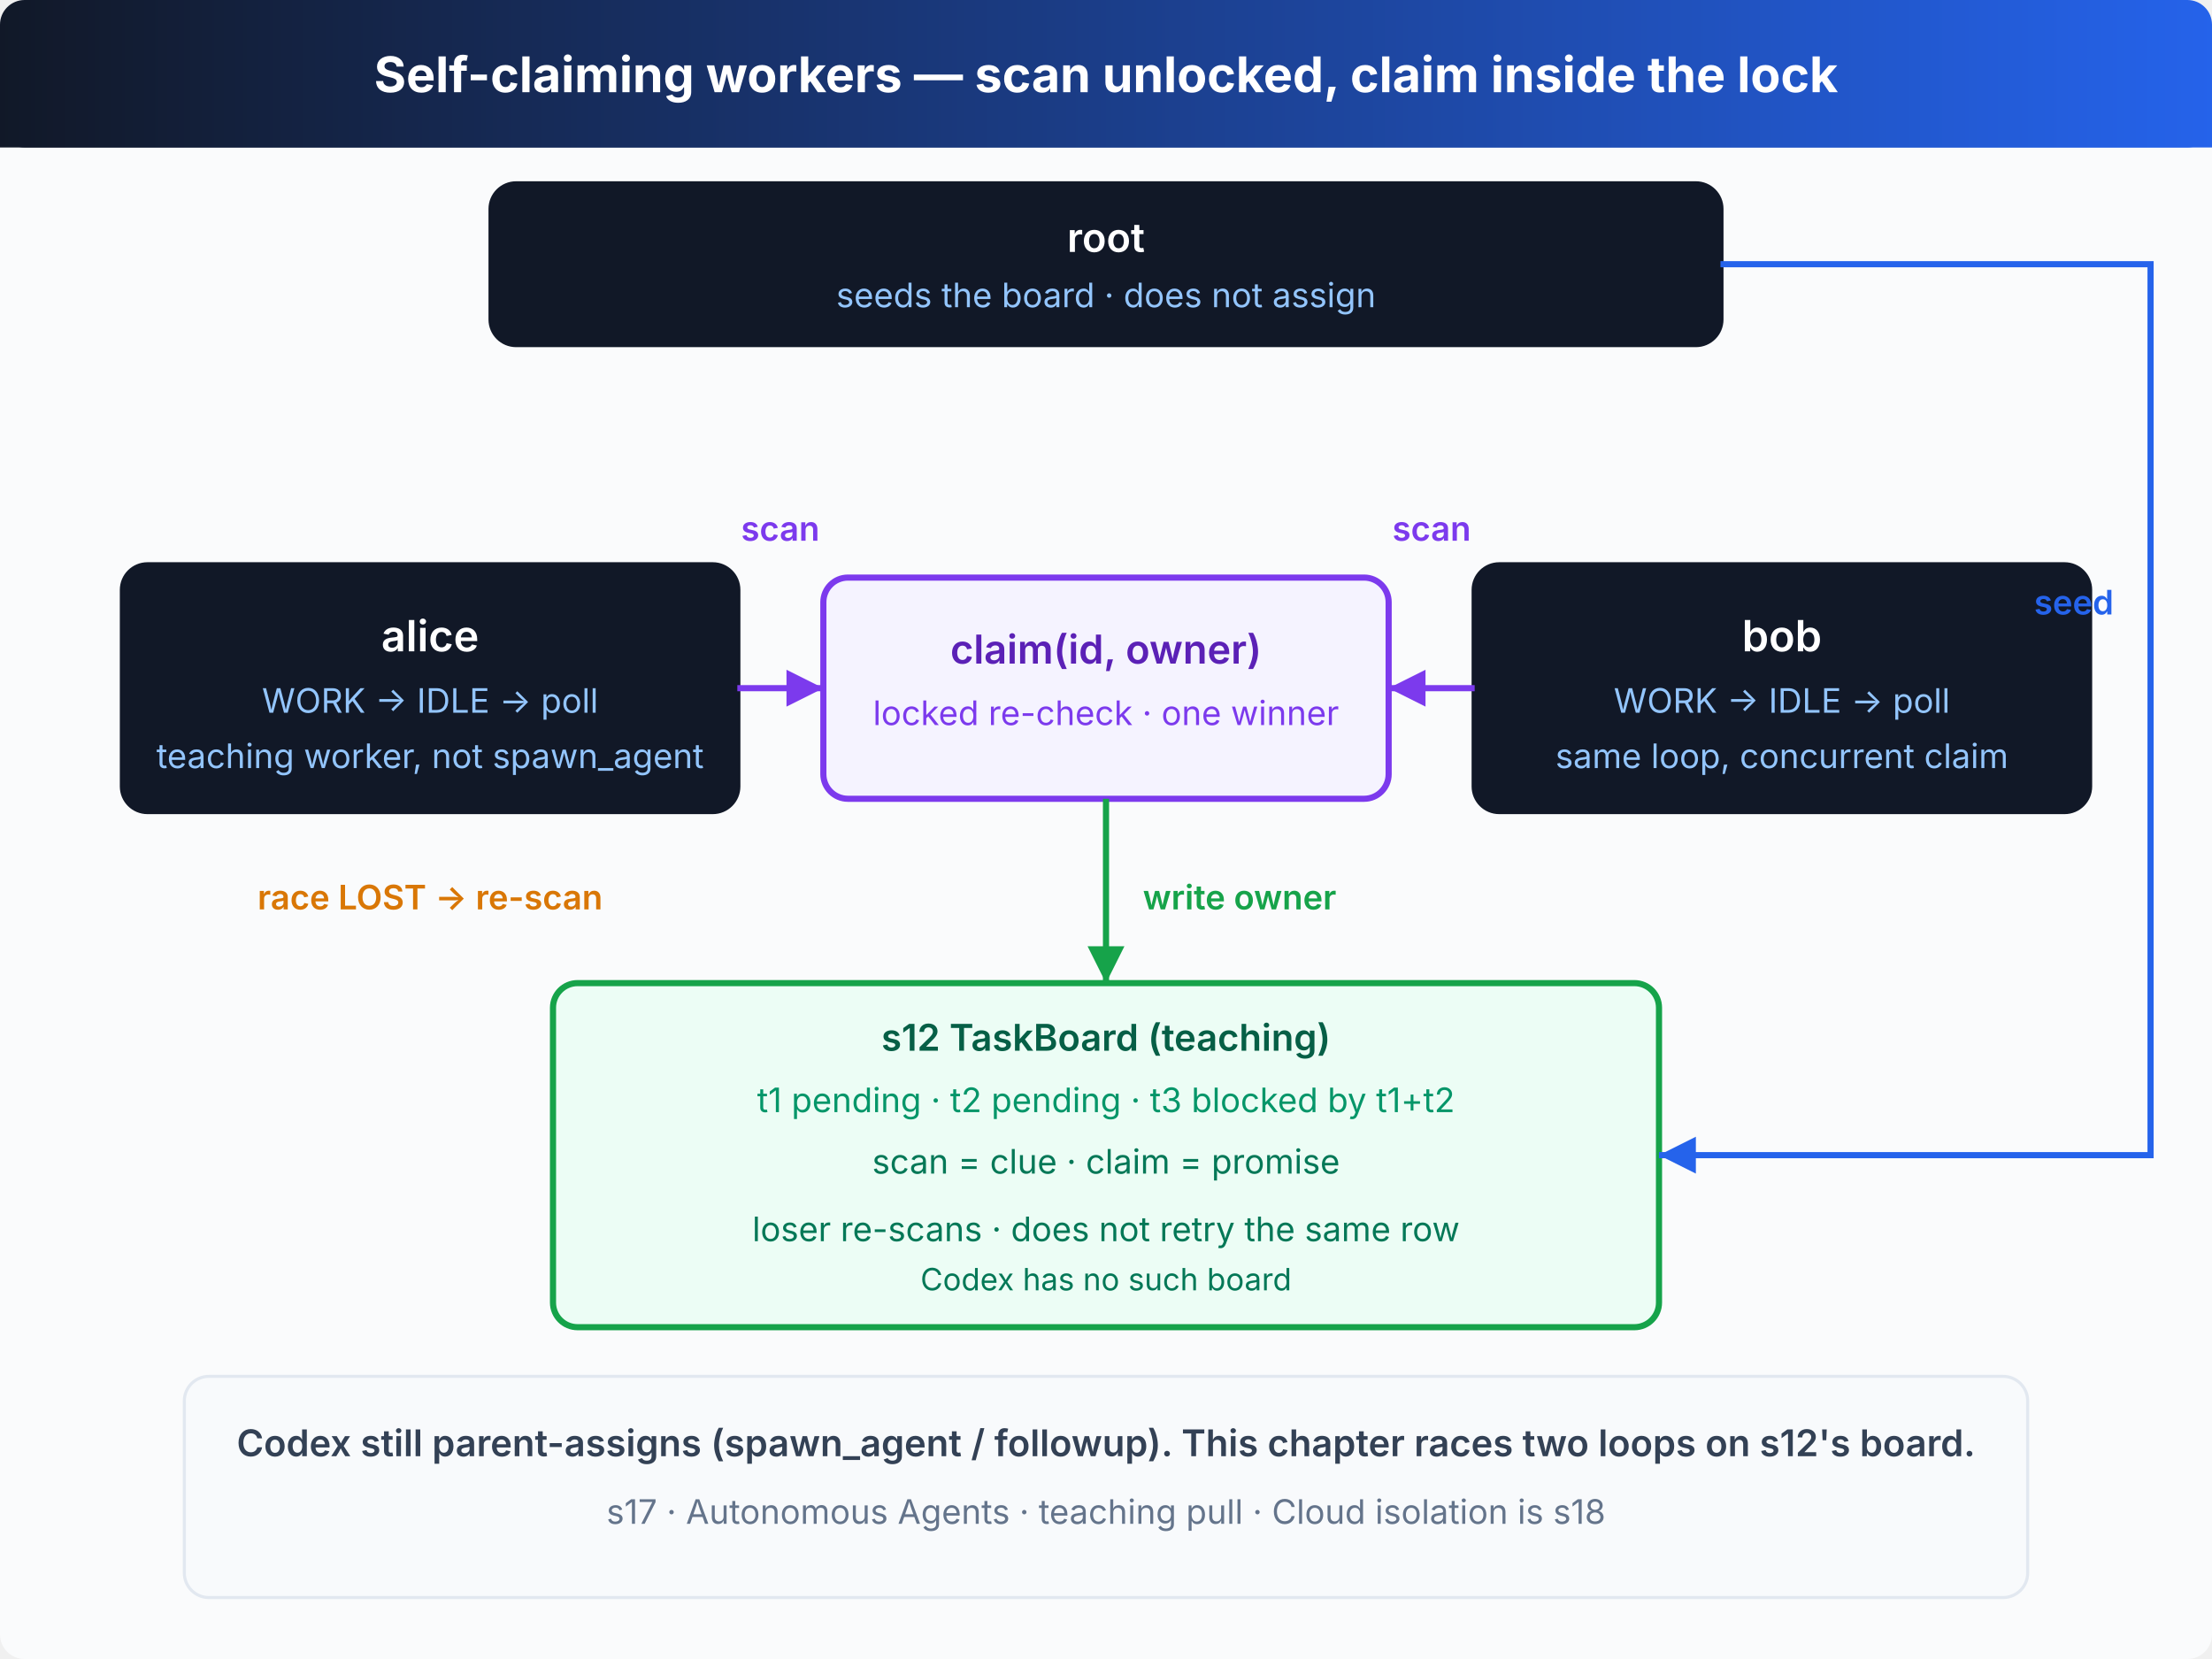
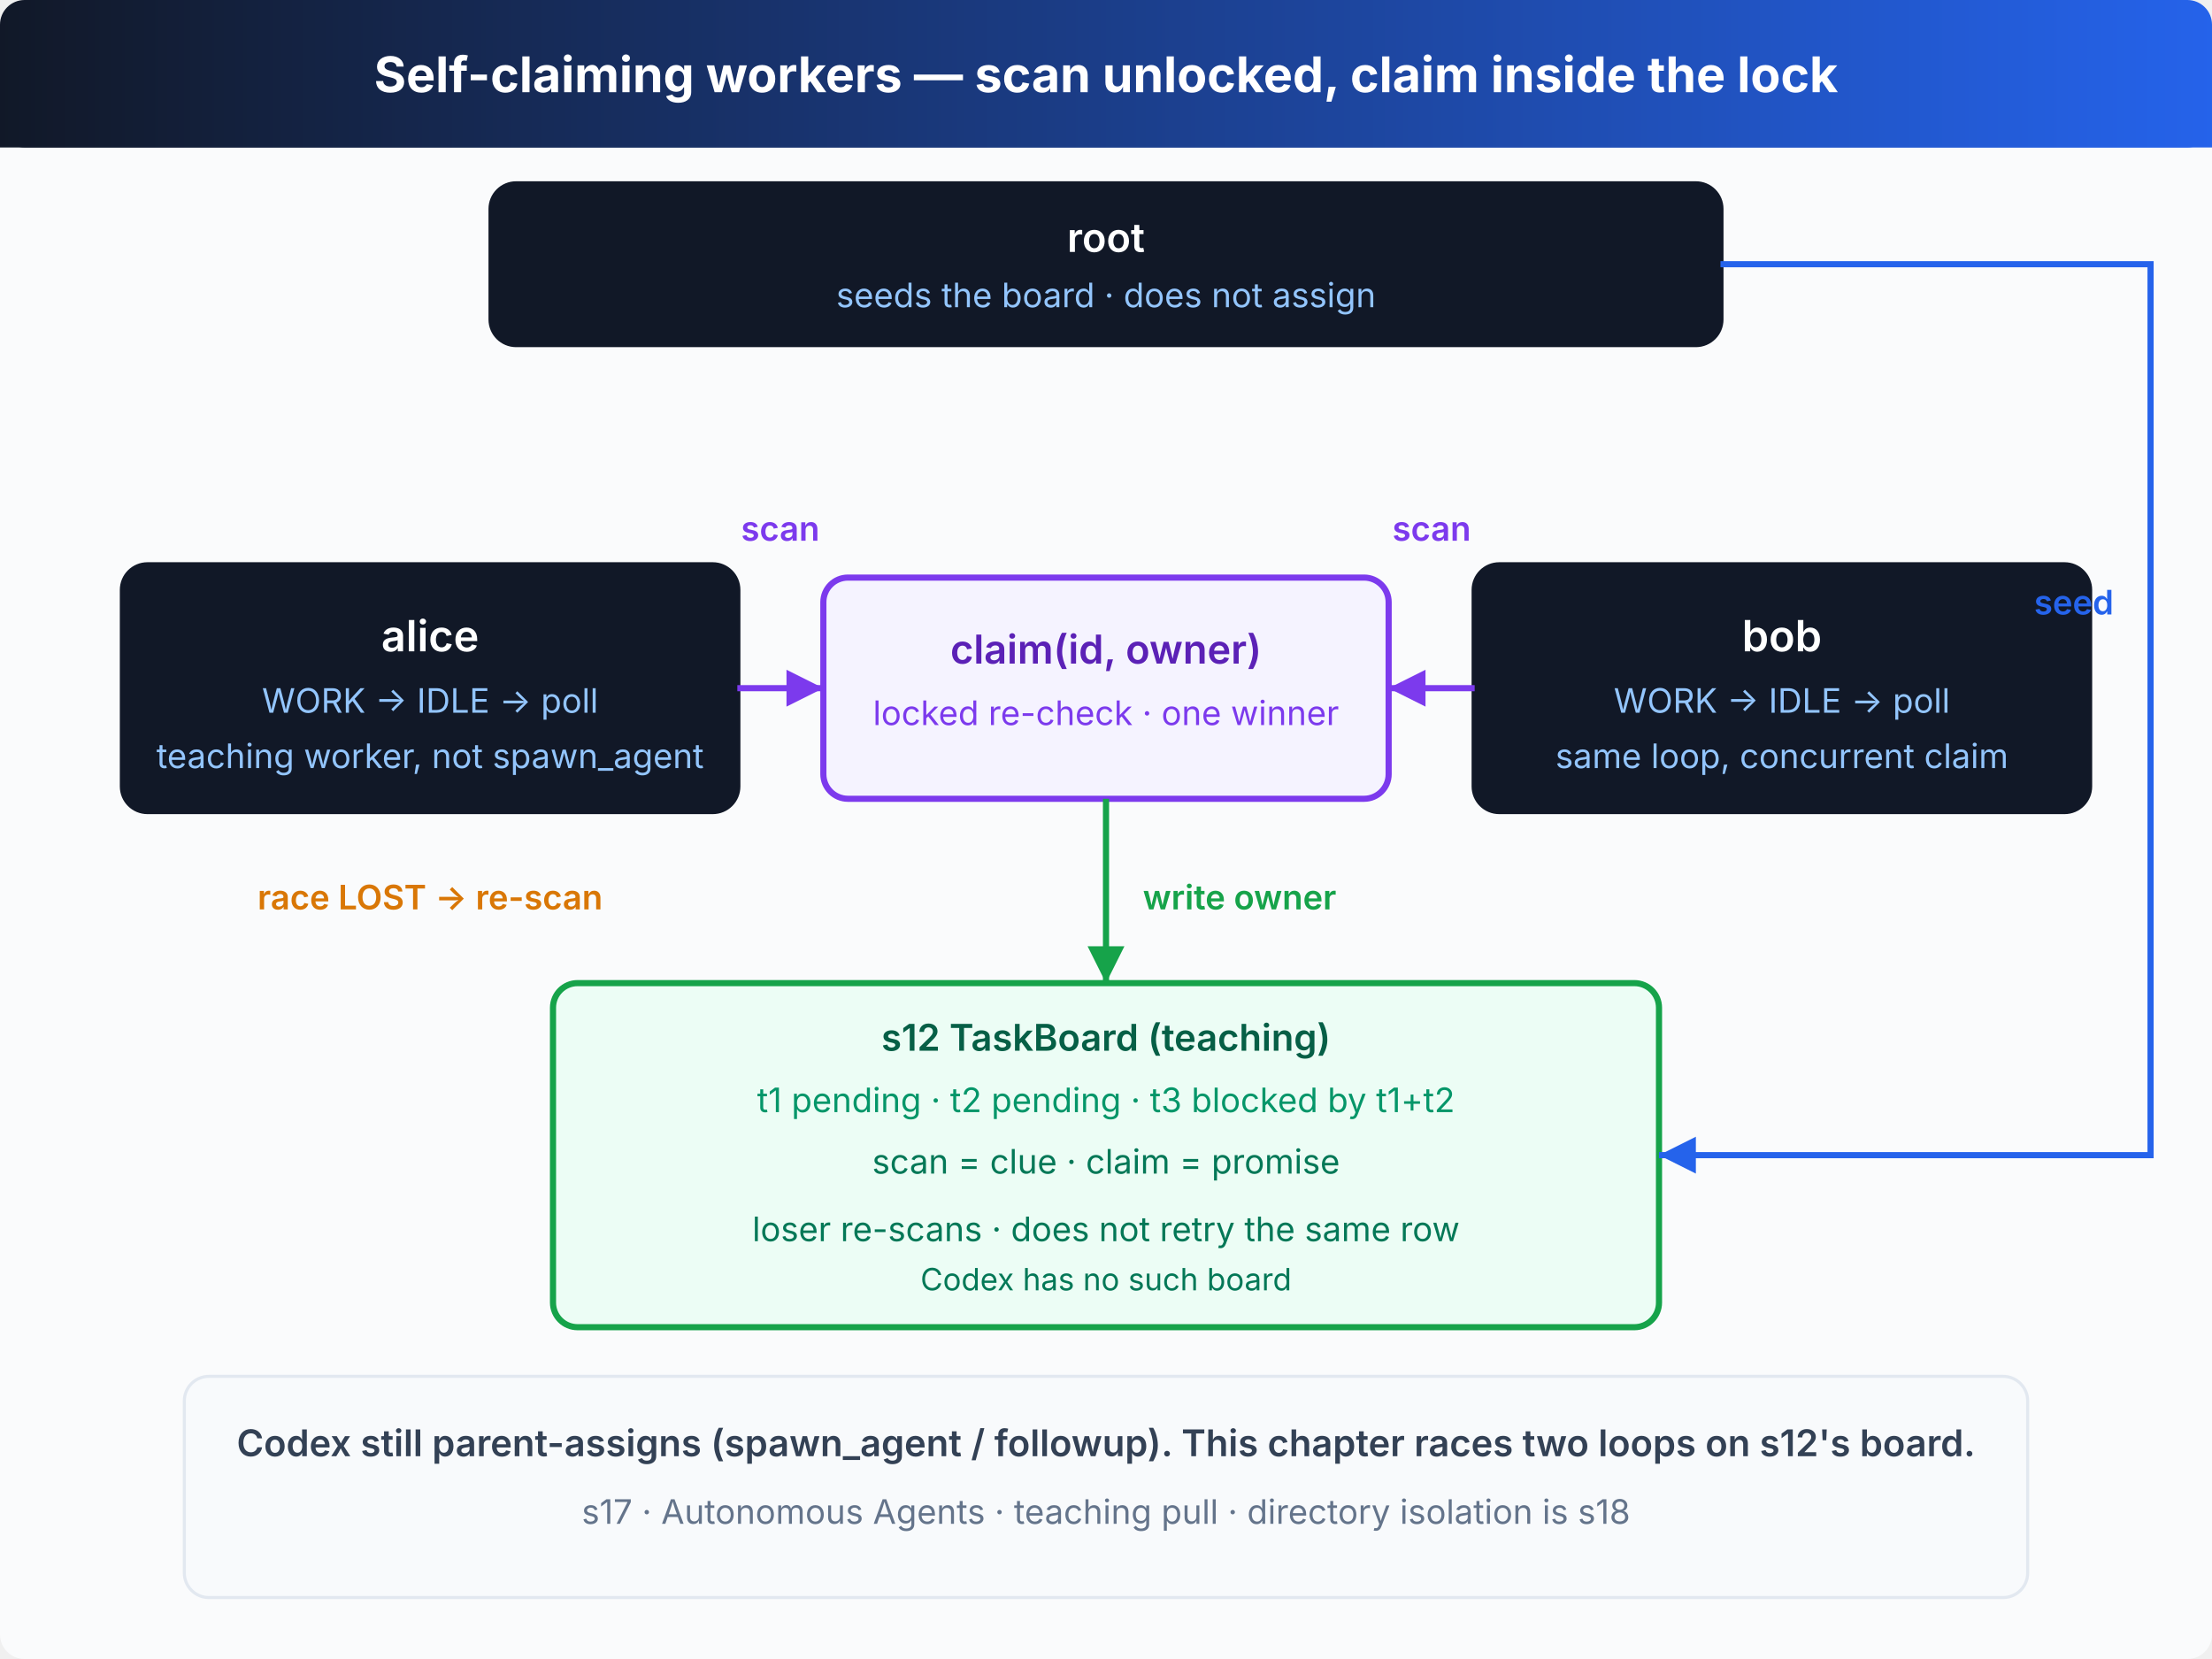
<svg xmlns="http://www.w3.org/2000/svg" viewBox="0 0 720 540" font-family="system-ui, -apple-system, sans-serif">
  <defs>
    <marker id="arrow" viewBox="0 0 10 10" refX="10" refY="5" markerWidth="6" markerHeight="6" orient="auto-start-reverse">
      <path d="M 0 0 L 10 5 L 0 10 z" fill="#555" />
    </marker>
    <marker id="arrow-blue" viewBox="0 0 10 10" refX="10" refY="5" markerWidth="6" markerHeight="6" orient="auto-start-reverse">
      <path d="M 0 0 L 10 5 L 0 10 z" fill="#2563eb" />
    </marker>
    <marker id="arrow-purple" viewBox="0 0 10 10" refX="10" refY="5" markerWidth="6" markerHeight="6" orient="auto-start-reverse">
      <path d="M 0 0 L 10 5 L 0 10 z" fill="#7c3aed" />
    </marker>
    <marker id="arrow-green" viewBox="0 0 10 10" refX="10" refY="5" markerWidth="6" markerHeight="6" orient="auto-start-reverse">
      <path d="M 0 0 L 10 5 L 0 10 z" fill="#16a34a" />
    </marker>
    <marker id="arrow-amber" viewBox="0 0 10 10" refX="10" refY="5" markerWidth="6" markerHeight="6" orient="auto-start-reverse">
      <path d="M 0 0 L 10 5 L 0 10 z" fill="#d97706" />
    </marker>
    <linearGradient id="header" x1="0" y1="0" x2="1" y2="0">
      <stop offset="0%" stop-color="#111827" />
      <stop offset="100%" stop-color="#2563eb" />
    </linearGradient>
  </defs>
  <rect width="720" height="540" fill="#fafbfc" rx="8" />
  <rect x="0" y="0" width="720" height="48" fill="url(#header)" rx="8" />
  <rect x="0" y="40" width="720" height="8" fill="url(#header)" />
  <text x="360" y="30" fill="#fff" font-size="16" font-weight="700" text-anchor="middle">Self-claiming workers — scan unlocked, claim inside the lock</text>
  <rect x="160" y="60" width="400" height="52" rx="8" fill="#111827" stroke="#111827" stroke-width="2" />
  <text x="360" y="82" fill="#fff" font-size="13" font-weight="600" text-anchor="middle">root</text>
  <text x="360" y="100" fill="#93c5fd" font-size="11" text-anchor="middle">seeds the board · does not assign</text>
  <rect x="40" y="184" width="200" height="80" rx="8" fill="#111827" stroke="#111827" stroke-width="2" />
  <text x="140" y="212" fill="#fff" font-size="14" font-weight="600" text-anchor="middle">alice</text>
  <text x="140" y="232" fill="#93c5fd" font-size="11" text-anchor="middle">WORK → IDLE → poll</text>
  <text x="140" y="250" fill="#93c5fd" font-size="11" text-anchor="middle">teaching worker, not spawn_agent</text>
  <rect x="480" y="184" width="200" height="80" rx="8" fill="#111827" stroke="#111827" stroke-width="2" />
  <text x="580" y="212" fill="#fff" font-size="14" font-weight="600" text-anchor="middle">bob</text>
  <text x="580" y="232" fill="#93c5fd" font-size="11" text-anchor="middle">WORK → IDLE → poll</text>
  <text x="580" y="250" fill="#93c5fd" font-size="11" text-anchor="middle">same loop, concurrent claim</text>
  <rect x="268" y="188" width="184" height="72" rx="8" fill="#f5f3ff" stroke="#7c3aed" stroke-width="2" />
  <text x="360" y="216" fill="#5b21b6" font-size="13" font-weight="600" text-anchor="middle">claim(id, owner)</text>
  <text x="360" y="236" fill="#7c3aed" font-size="11" text-anchor="middle">locked re-check · one winner</text>
  <rect x="180" y="320" width="360" height="112" rx="8" fill="#ecfdf5" stroke="#16a34a" stroke-width="2" />
  <text x="360" y="342" fill="#065f46" font-size="12" font-weight="600" text-anchor="middle">s12 TaskBoard (teaching)</text>
  <text x="360" y="362" fill="#059669" font-size="11" text-anchor="middle">t1 pending · t2 pending · t3 blocked by t1+t2</text>
  <text x="360" y="382" fill="#047857" font-size="11" text-anchor="middle">scan = clue · claim = promise</text>
  <text x="360" y="404" fill="#047857" font-size="11" text-anchor="middle">loser re-scans · does not retry the same row</text>
  <text x="360" y="420" fill="#047857" font-size="10" text-anchor="middle">Codex has no such board</text>
  <path d="M 560 86 L 700 86 L 700 376 L 540 376" fill="none" stroke="#2563eb" stroke-width="2" marker-end="url(#arrow-blue)" />
  <text x="688" y="200" fill="#2563eb" font-size="11" font-weight="600" text-anchor="end">seed</text>
  <path d="M 240 224 L 268 224" fill="none" stroke="#7c3aed" stroke-width="2" marker-end="url(#arrow-purple)" />
  <text x="254" y="176" fill="#7c3aed" font-size="11" font-weight="600" text-anchor="middle">scan</text>
  <path d="M 480 224 L 452 224" fill="none" stroke="#7c3aed" stroke-width="2" marker-end="url(#arrow-purple)" />
  <text x="466" y="176" fill="#7c3aed" font-size="11" font-weight="600" text-anchor="middle">scan</text>
  <path d="M 360 260 L 360 320" fill="none" stroke="#16a34a" stroke-width="2" marker-end="url(#arrow-green)" />
  <text x="372" y="296" fill="#16a34a" font-size="11" font-weight="600">write owner</text>
  <text x="140" y="296" fill="#d97706" font-size="11" font-weight="600" text-anchor="middle">race LOST → re-scan</text>
  <rect x="60" y="448" width="600" height="72" rx="8" fill="#f8fafc" stroke="#e2e8f0" />
  <text x="360" y="474" fill="#334155" font-size="12" font-weight="600" text-anchor="middle">Codex still parent-assigns (spawn_agent / followup). This chapter races two loops on s12's board.</text>
-   <text x="360" y="496" fill="#64748b" font-size="11" text-anchor="middle">s17 · Autonomous Agents  ·  teaching pull · Cloud isolation is s18</text>
+   <text x="360" y="496" fill="#64748b" font-size="11" text-anchor="middle">s17 · Autonomous Agents  ·  teaching pull · directory isolation is s18</text>
</svg>
